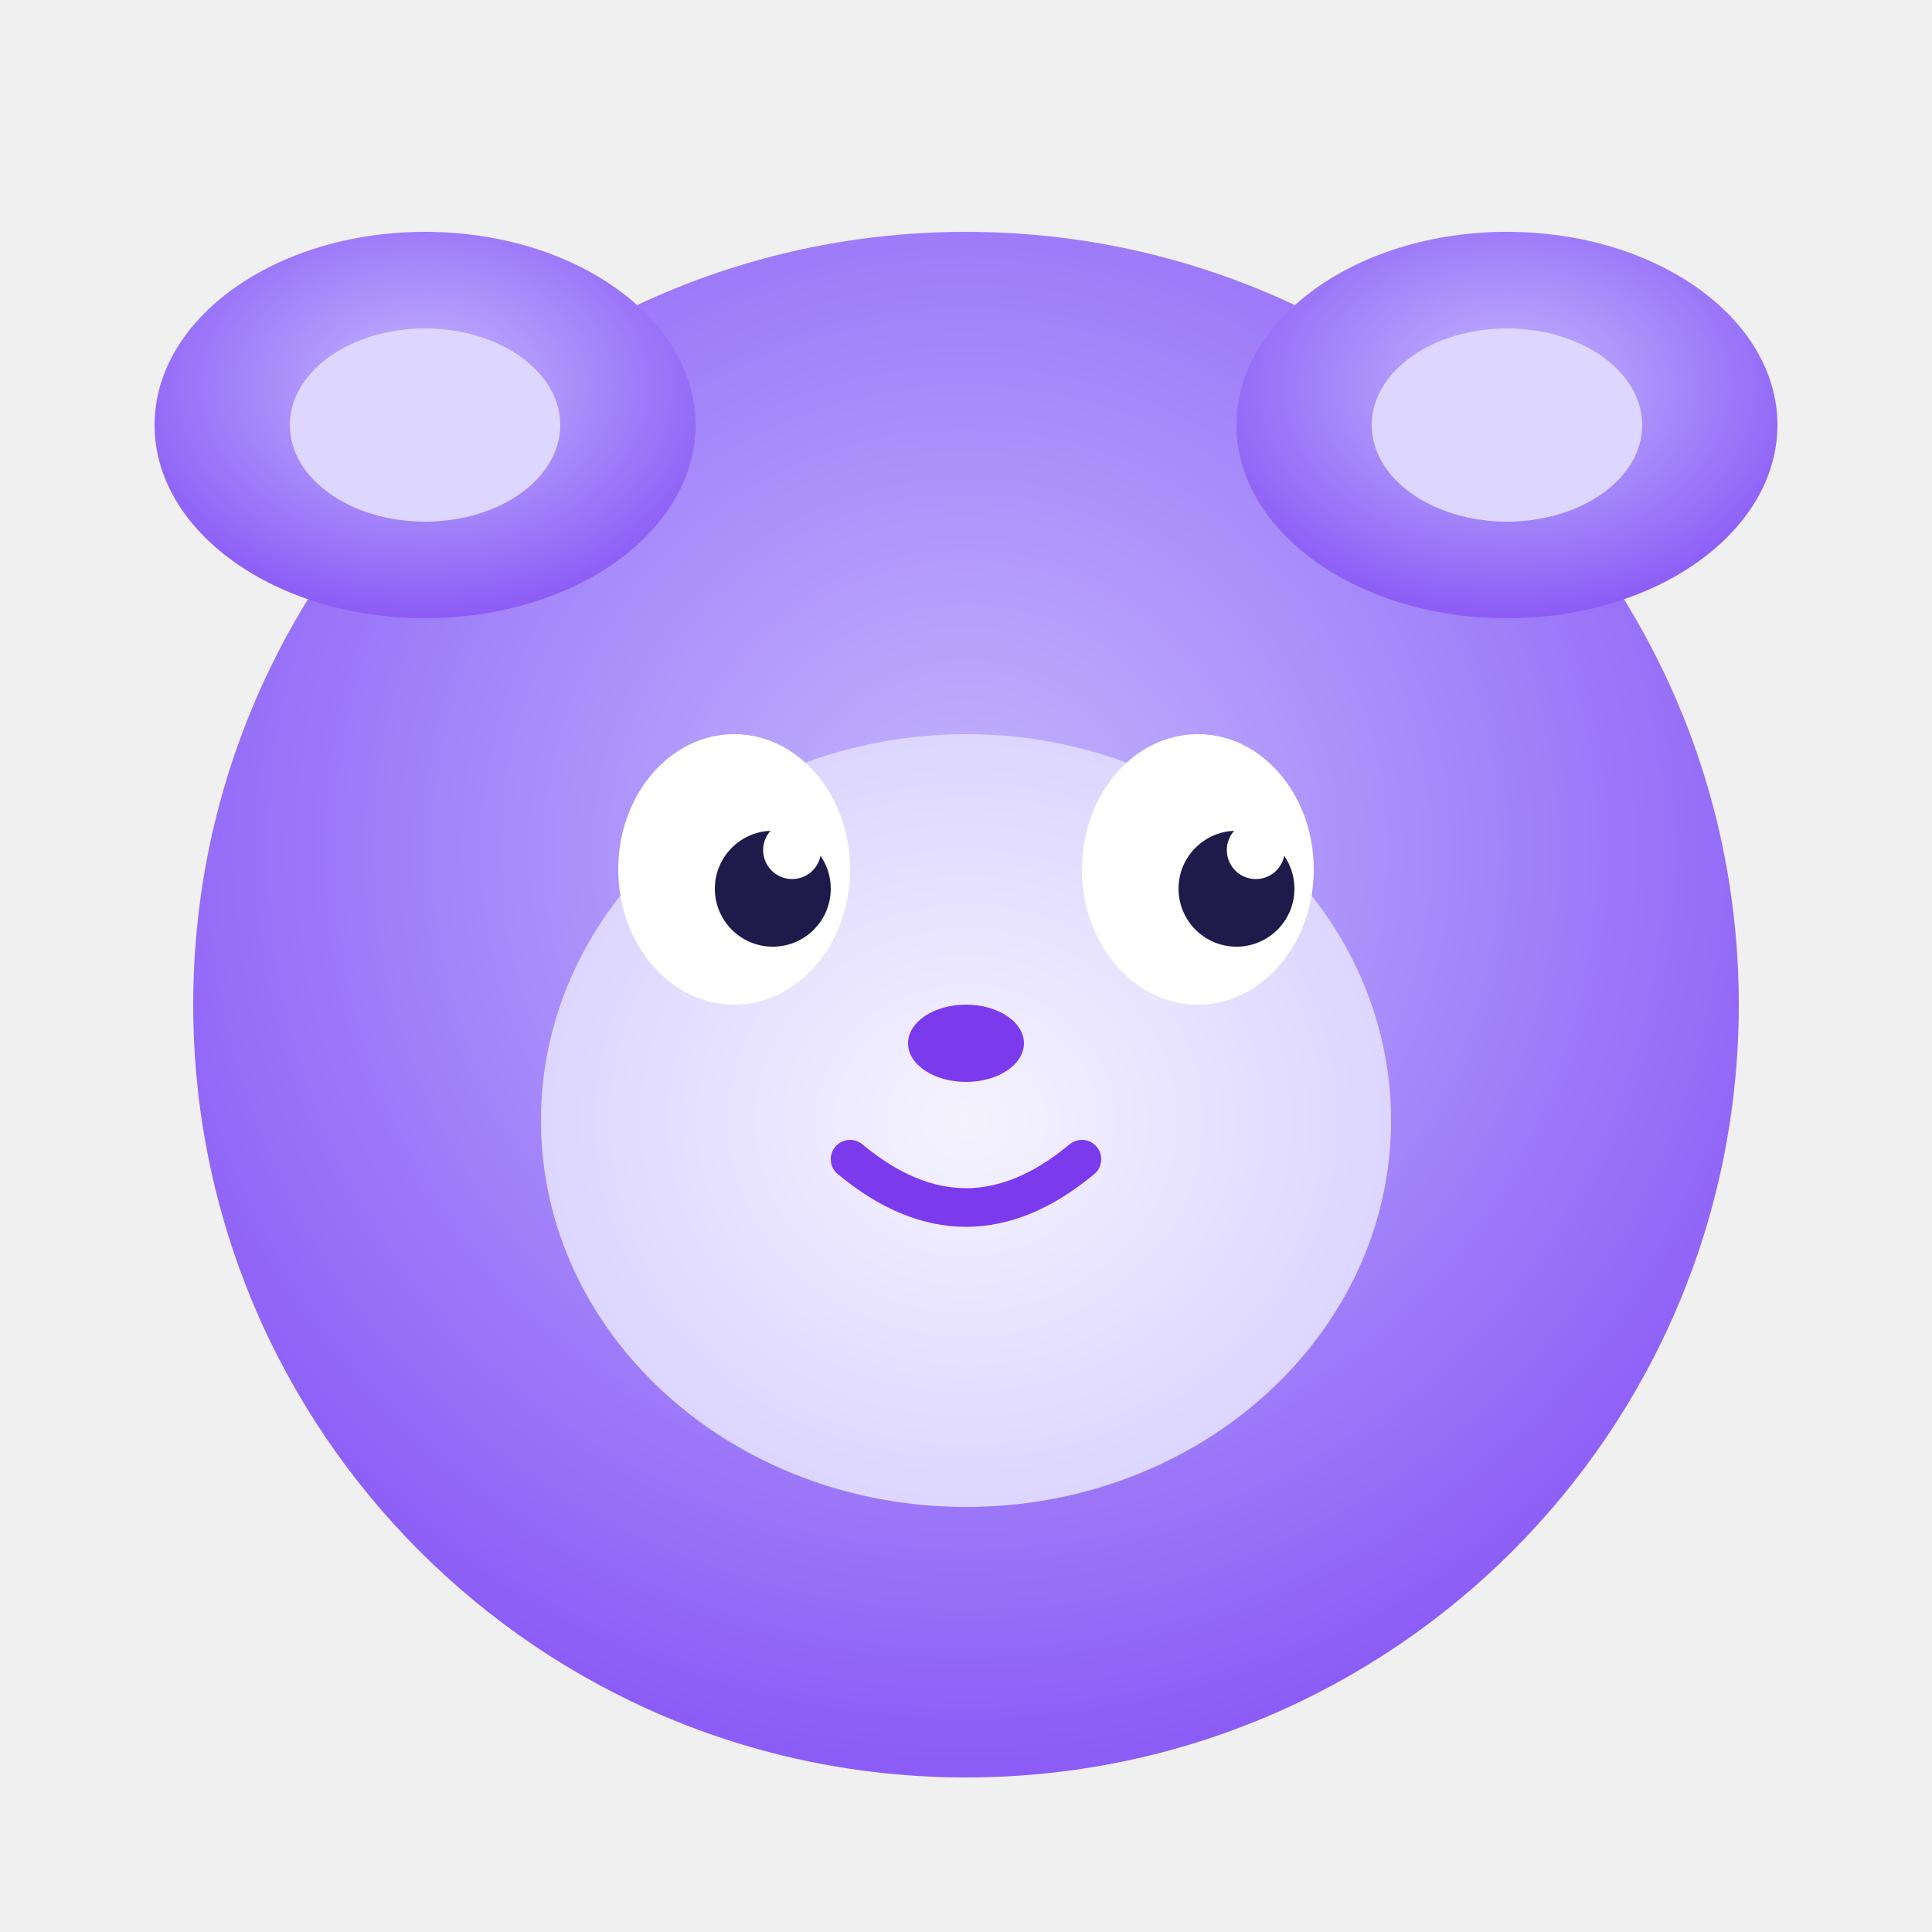
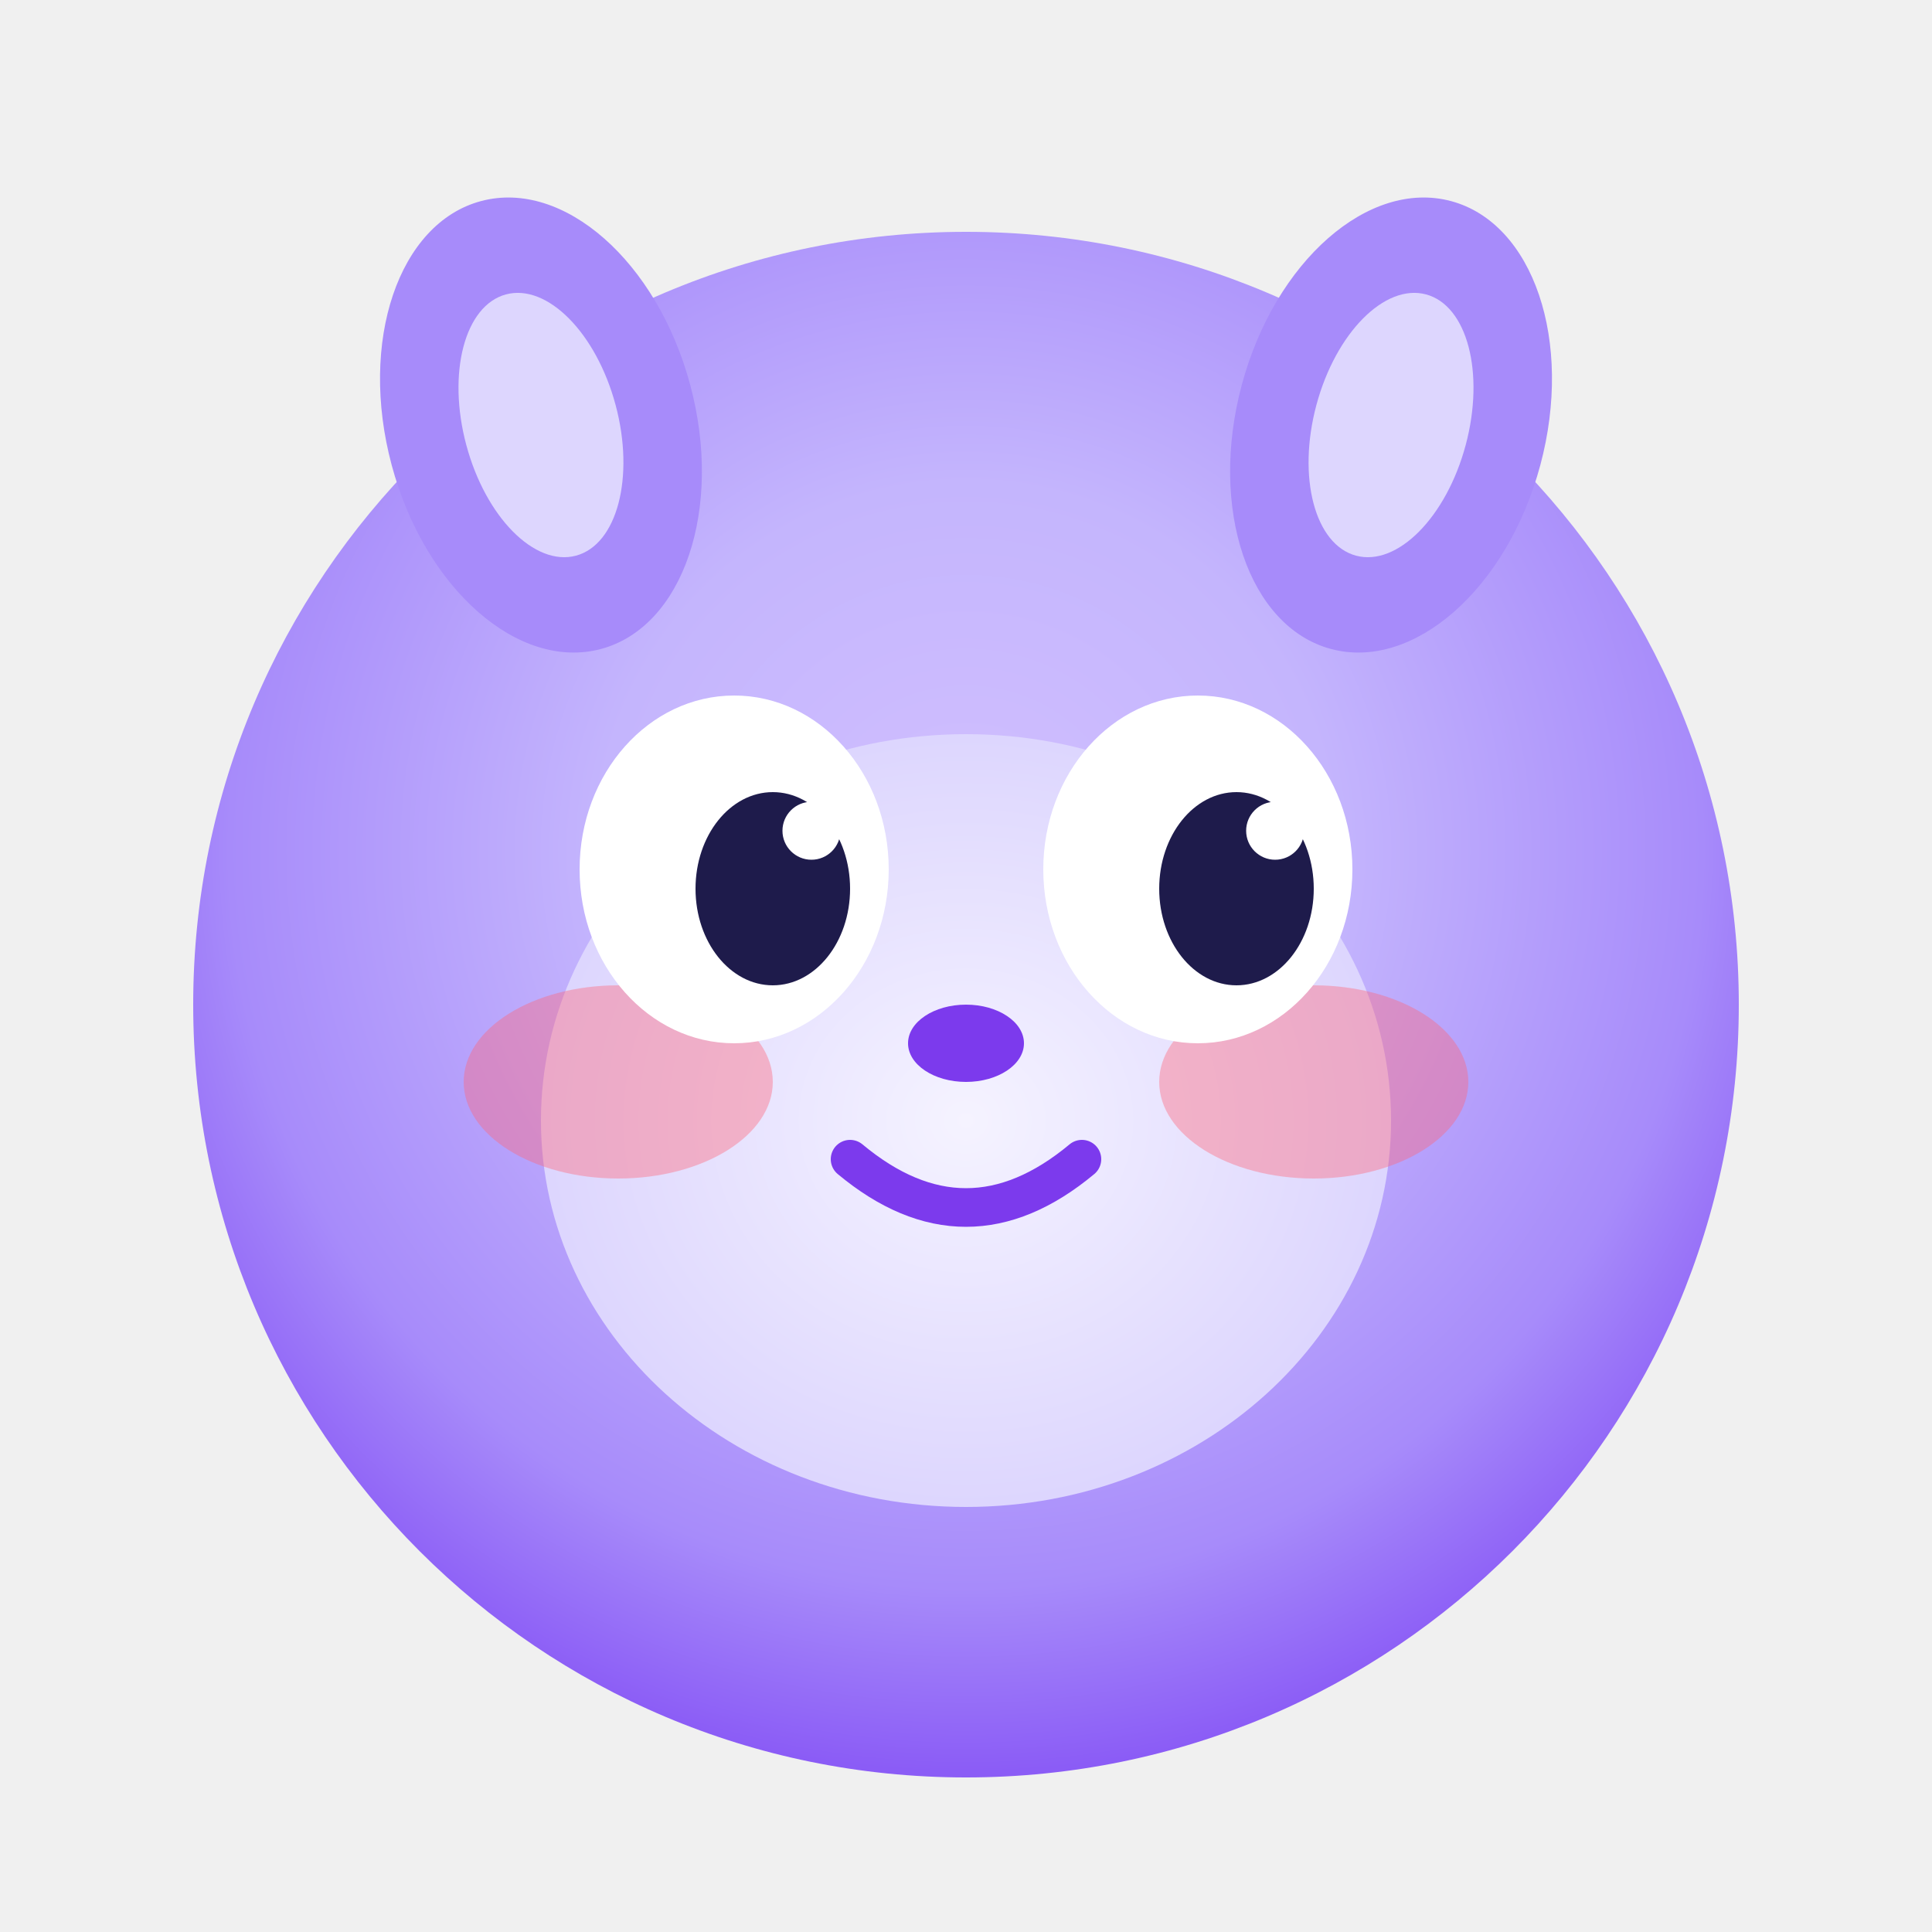
<svg xmlns="http://www.w3.org/2000/svg" viewBox="0 0 100 100">
  <defs>
    <radialGradient id="body" cx="50%" cy="40%" r="60%">
-       <stop offset="0%" stop-color="#C4B5FD" />
-       <stop offset="50%" stop-color="#A78BFA" />
+       <stop offset="0%" stop-color="#D1BFFF" />
+       <stop offset="40%" stop-color="#C4B5FD" />
+       <stop offset="80%" stop-color="#A78BFA" />
      <stop offset="100%" stop-color="#8B5CF6" />
    </radialGradient>
    <radialGradient id="belly" cx="50%" cy="50%" r="50%">
      <stop offset="0%" stop-color="#F5F3FF" />
      <stop offset="100%" stop-color="#DDD6FE" />
    </radialGradient>
  </defs>
  <circle cx="50" cy="52" r="40" fill="url(#body)" />
-   <ellipse cx="22" cy="22" rx="14" ry="10" fill="url(#body)" />
-   <ellipse cx="78" cy="22" rx="14" ry="10" fill="url(#body)" />
-   <ellipse cx="22" cy="22" rx="7" ry="5" fill="#DDD6FE" />
-   <ellipse cx="78" cy="22" rx="7" ry="5" fill="#DDD6FE" />
+   <ellipse cx="28" cy="22" rx="8" ry="12" transform="rotate(-15 28 22)" fill="#A78BFA" />
+   <ellipse cx="72" cy="22" rx="8" ry="12" transform="rotate(15 72 22)" fill="#A78BFA" />
+   <ellipse cx="28" cy="22" rx="4" ry="7" transform="rotate(-15 28 22)" fill="#DDD6FE" />
+   <ellipse cx="72" cy="22" rx="4" ry="7" transform="rotate(15 72 22)" fill="#DDD6FE" />
  <ellipse cx="50" cy="58" rx="22" ry="20" fill="url(#belly)" />
-   <ellipse cx="38" cy="45" rx="6" ry="7" fill="white" />
-   <ellipse cx="62" cy="45" rx="6" ry="7" fill="white" />
-   <circle cx="40" cy="46" r="3" fill="#1E1B4B" />
-   <circle cx="64" cy="46" r="3" fill="#1E1B4B" />
-   <circle cx="41" cy="44" r="1.5" fill="white" />
-   <circle cx="65" cy="44" r="1.5" fill="white" />
+   <ellipse cx="32" cy="56" rx="8" ry="5" fill="rgba(255, 100, 120, 0.4)" />
+   <ellipse cx="68" cy="56" rx="8" ry="5" fill="rgba(255, 100, 120, 0.4)" />
+   <ellipse cx="38" cy="45" rx="8" ry="9" fill="white" />
+   <ellipse cx="62" cy="45" rx="8" ry="9" fill="white" />
+   <ellipse cx="40" cy="46" rx="4" ry="5" fill="#1E1B4B" />
+   <ellipse cx="64" cy="46" rx="4" ry="5" fill="#1E1B4B" />
+   <circle cx="42" cy="43" r="1.5" fill="white" />
+   <circle cx="66" cy="43" r="1.5" fill="white" />
  <ellipse cx="50" cy="54" rx="3" ry="2" fill="#7C3AED" />
  <path d="M 44 60 Q 50 65, 56 60" fill="none" stroke="#7C3AED" stroke-width="2" stroke-linecap="round" />
</svg>
